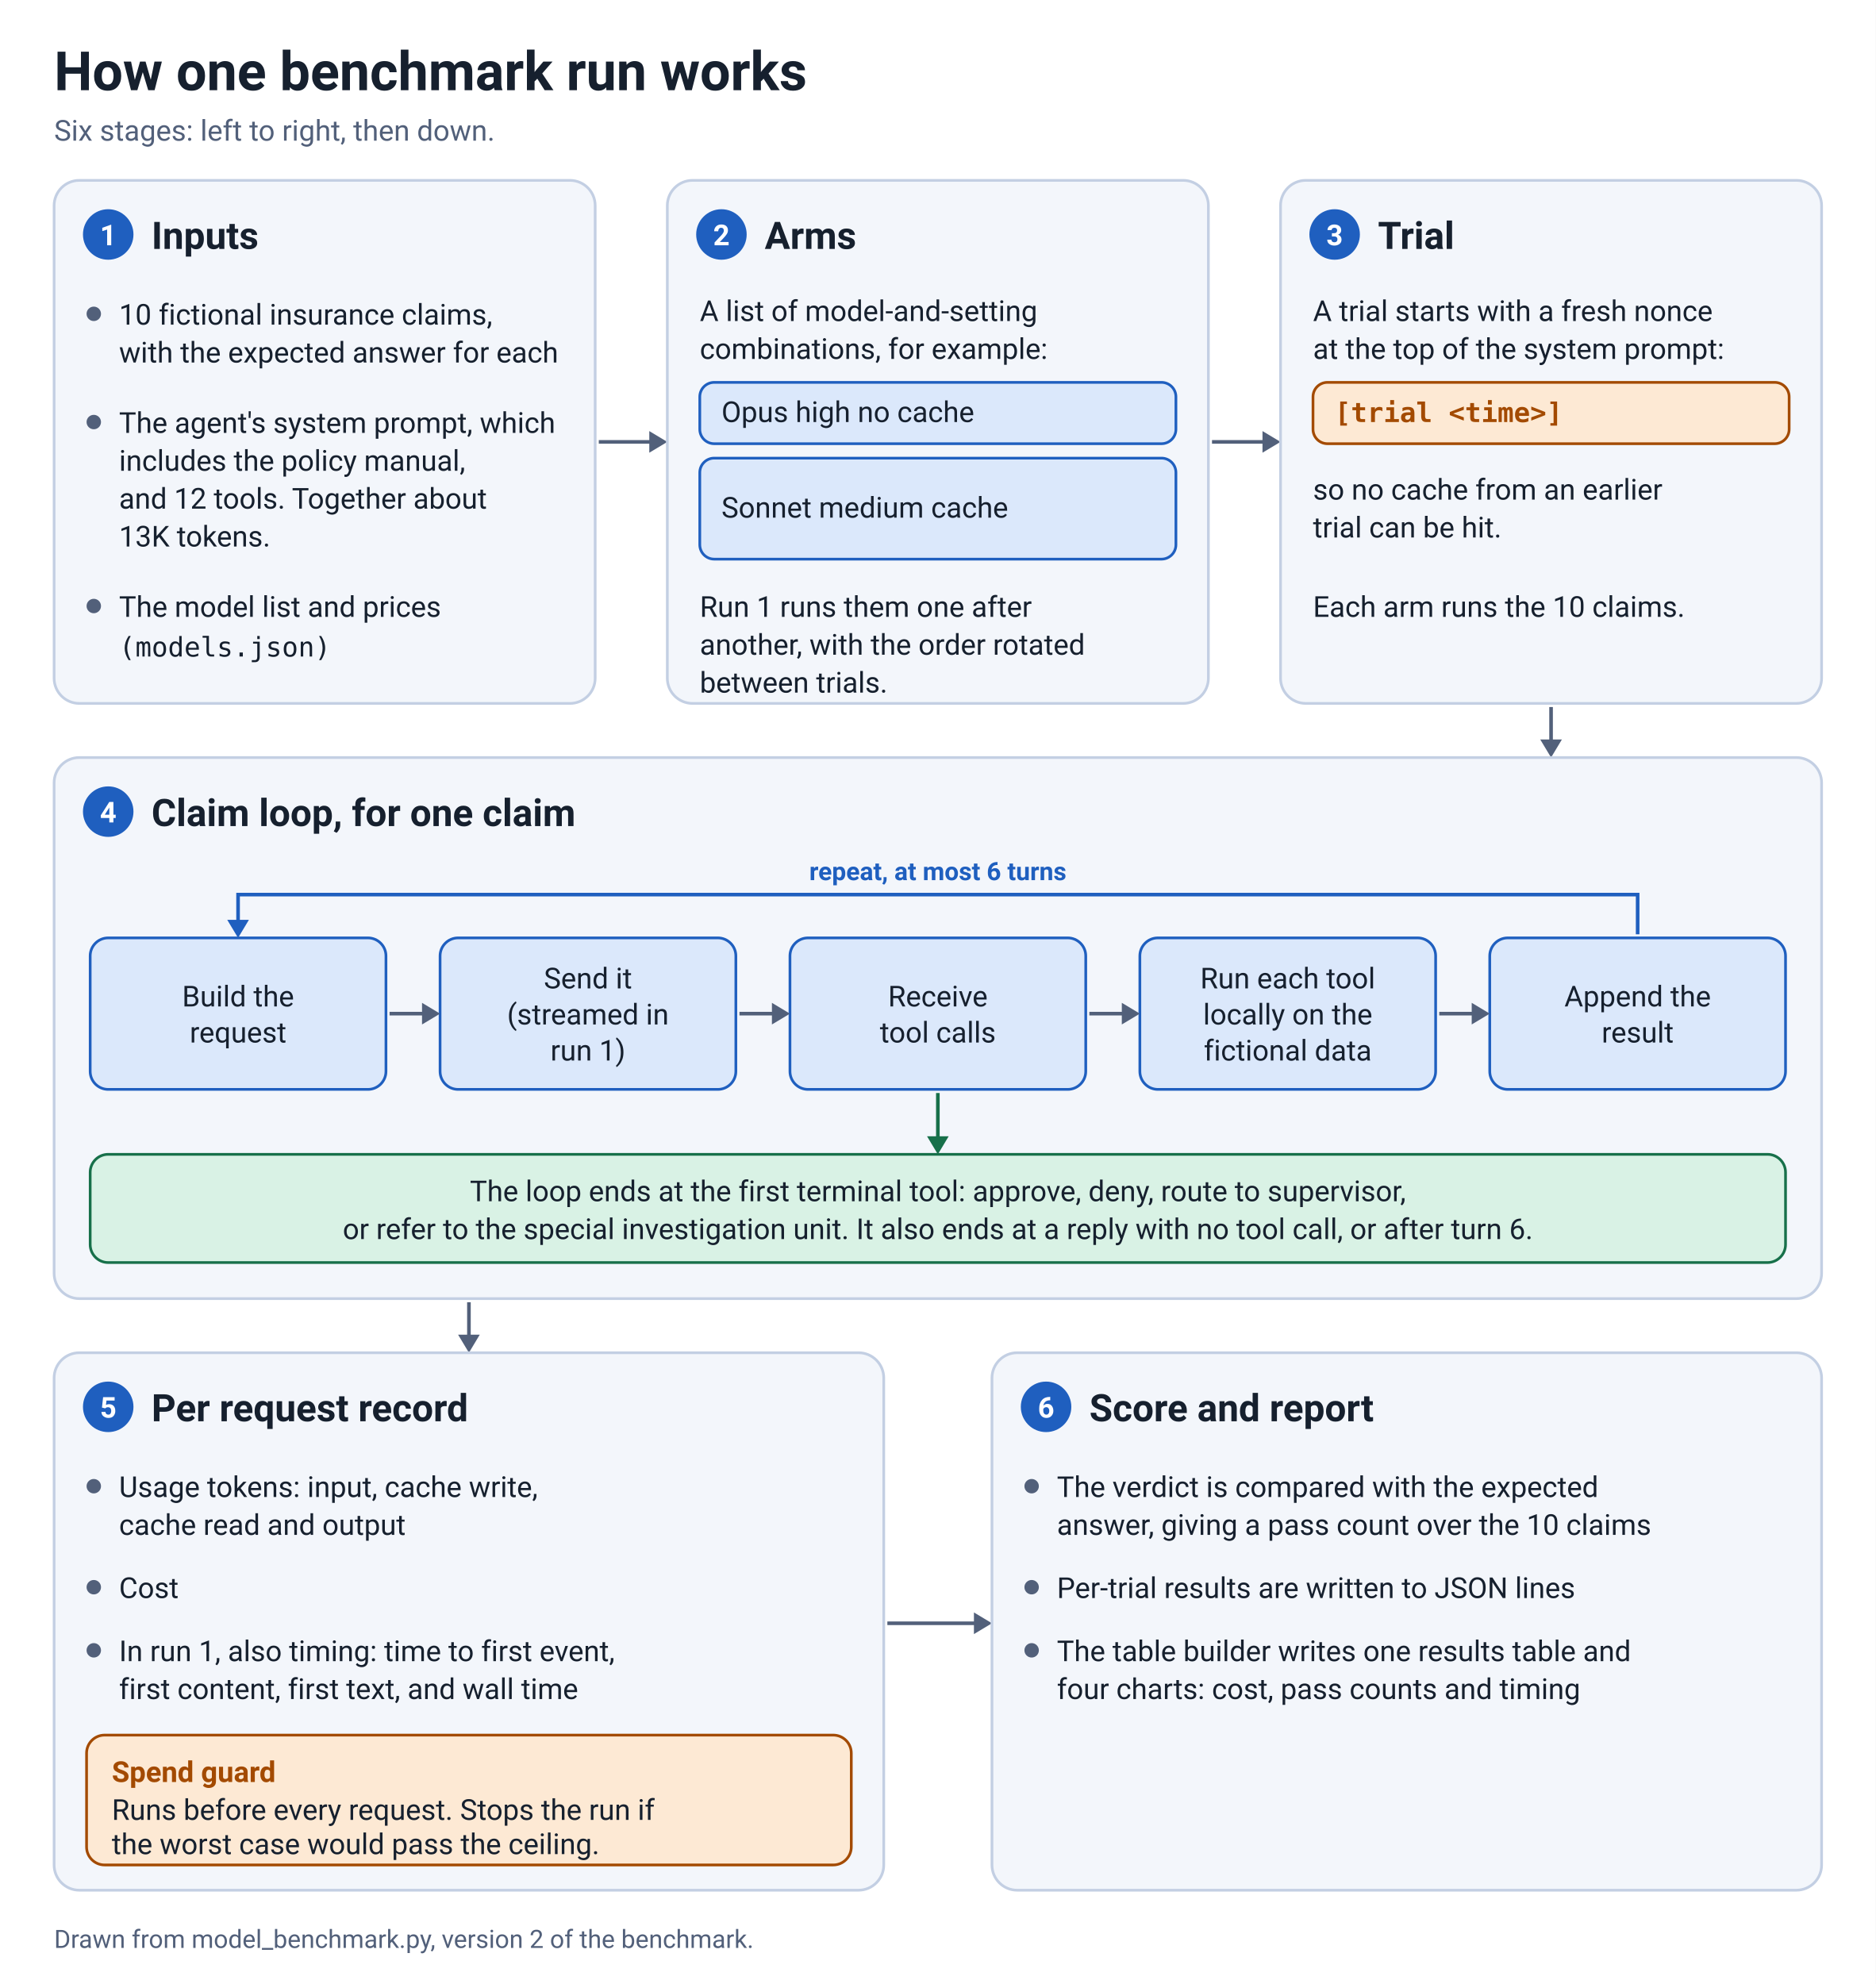
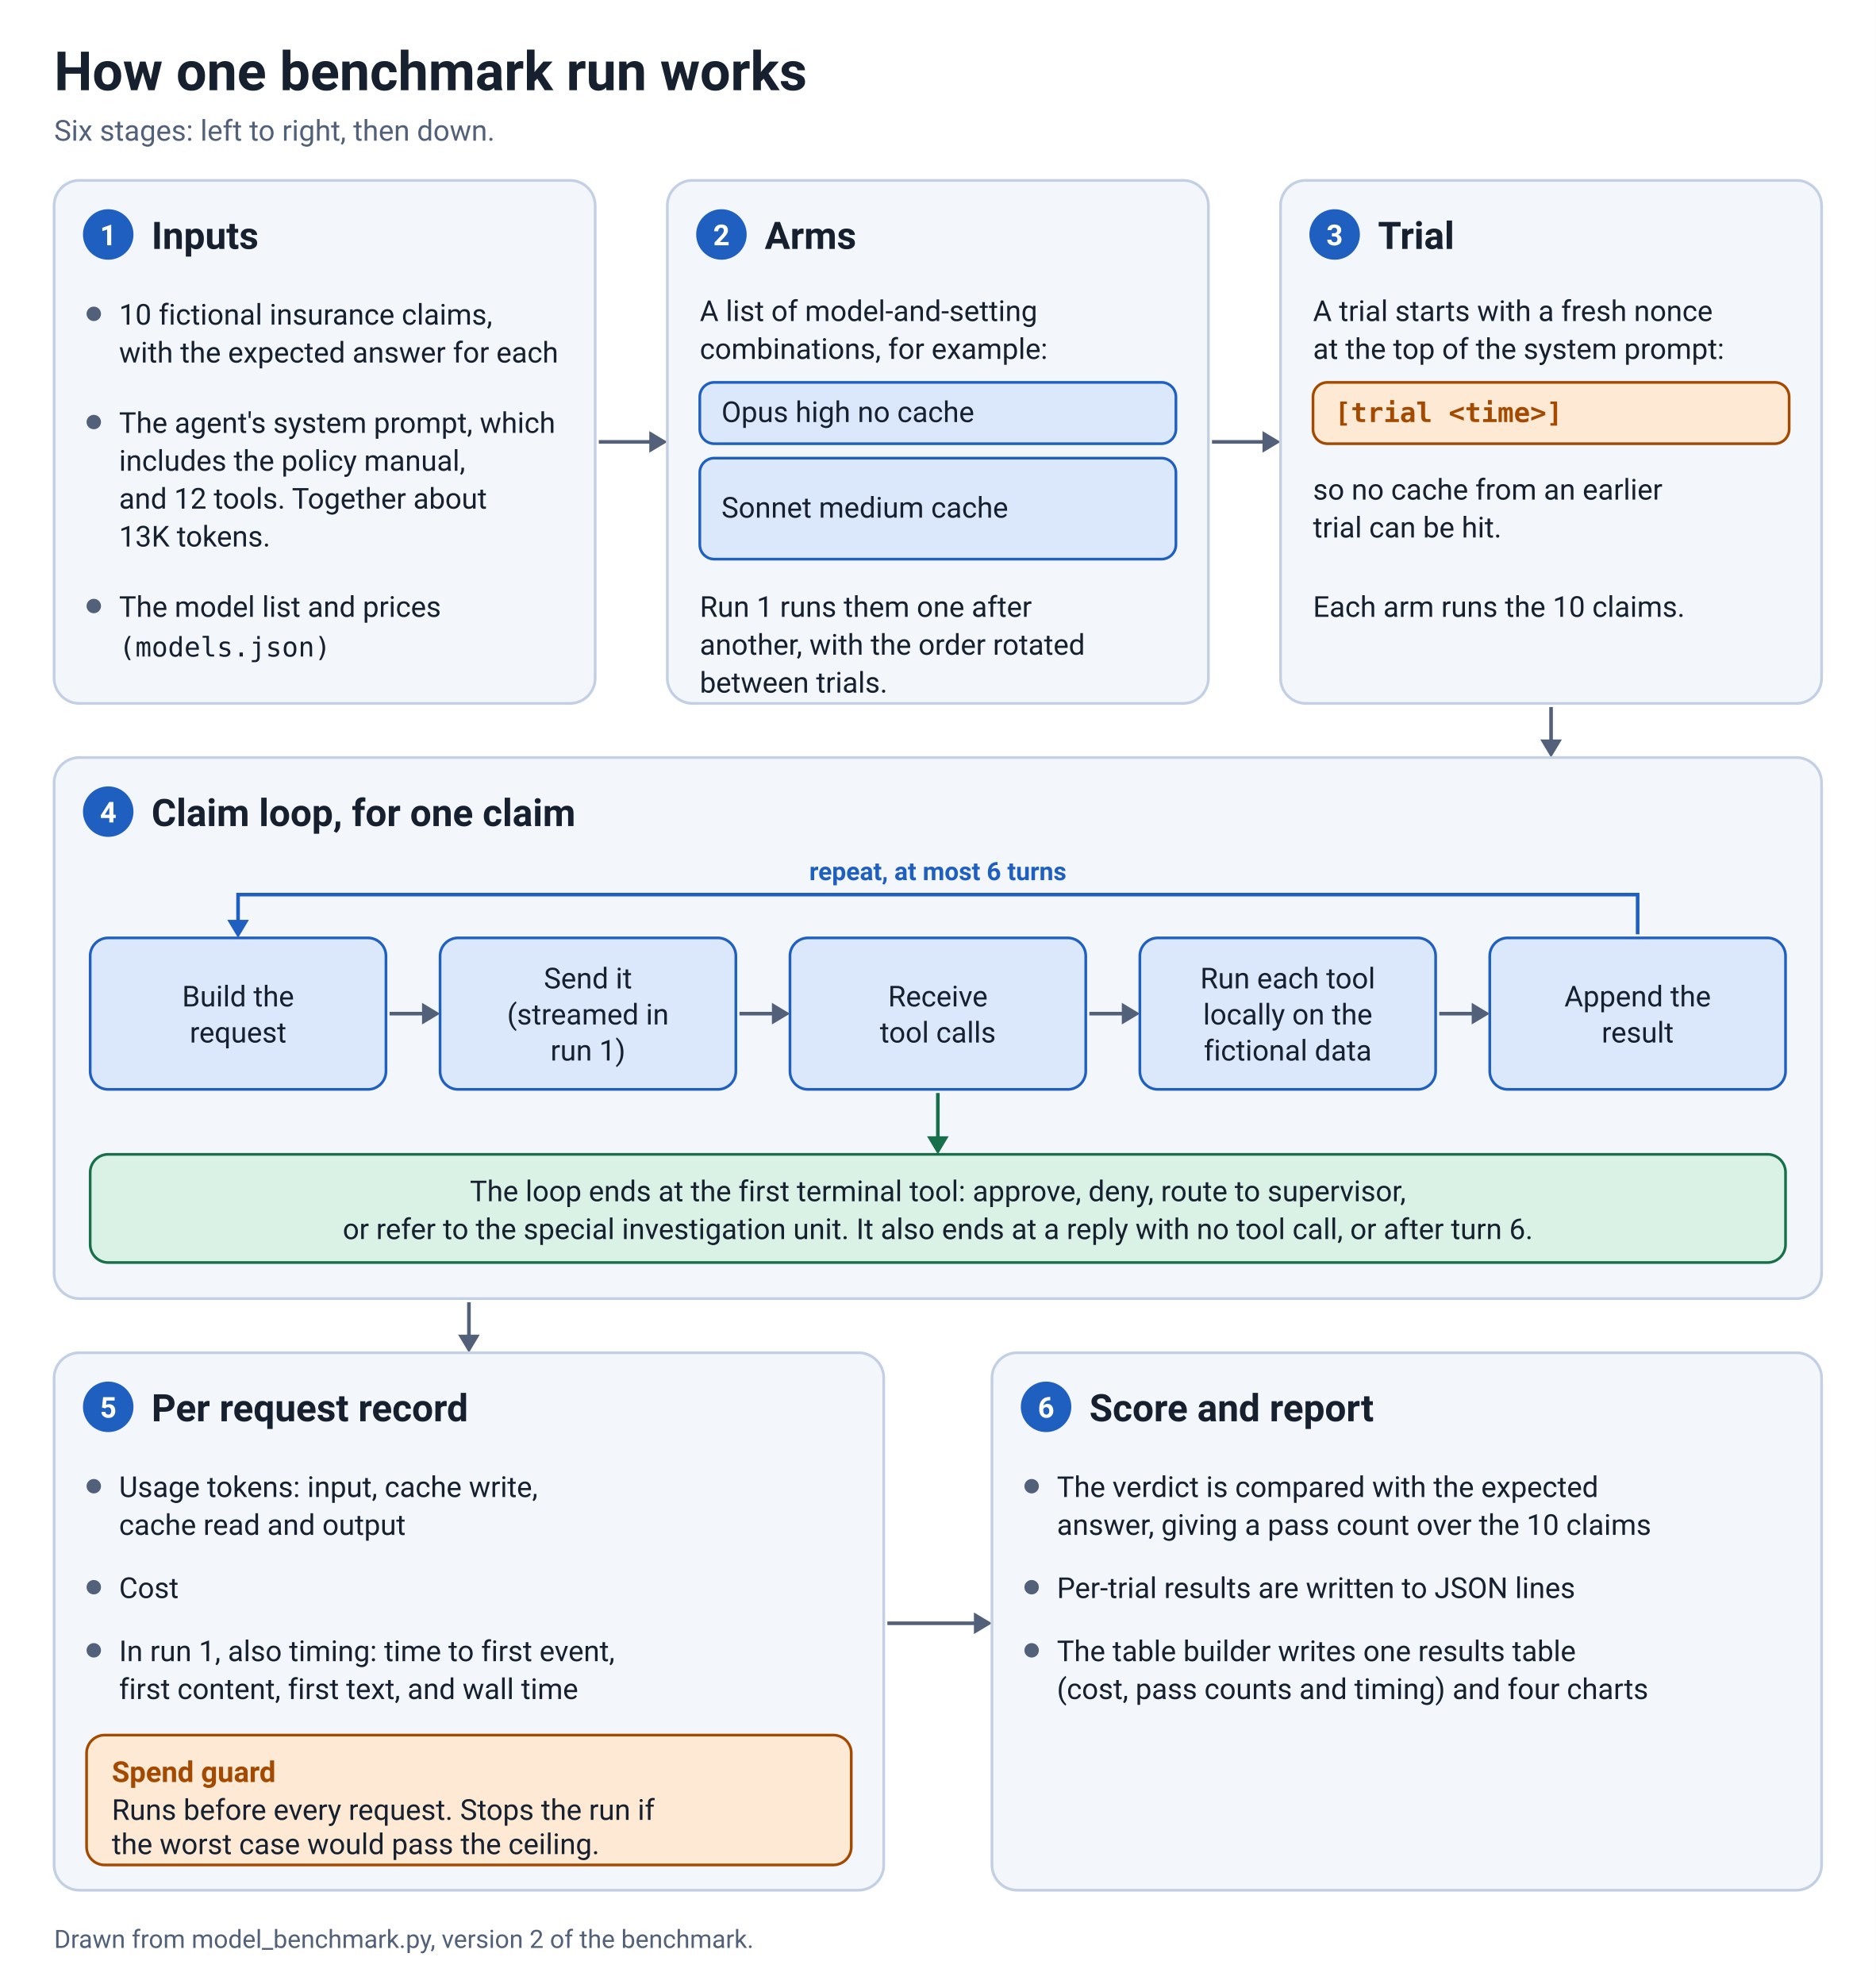
<svg xmlns="http://www.w3.org/2000/svg" viewBox="0 0 1040 1100" role="img" aria-labelledby="tft tfd" font-family="system-ui, -apple-system, 'Segoe UI', Roboto, Helvetica, Arial, sans-serif">
  <style>
    .bg{fill:#ffffff}
    .card{fill:#f3f6fb;stroke:#c3cfe3;stroke-width:1.5}
    .ink{fill:#16202e}
    .mute{fill:#52607a}
    .h1{font-size:30px;font-weight:700}
    .h2{font-size:21px;font-weight:700}
    .b{font-size:16px}
    .s{font-size:14px}
    .mono{font-family:ui-monospace, SFMono-Regular, Menlo, Consolas, monospace;font-size:15px}
    .boxn{fill:#ffffff;stroke:#52607a;stroke-width:1.5}
    .boxa{fill:#dbe8fb;stroke:#1f5fbf;stroke-width:1.5}
    .boxw{fill:#fde9d4;stroke:#a34a00;stroke-width:1.5}
    .boxok{fill:#d9f2e5;stroke:#17704a;stroke-width:1.5}
    .tA{fill:#1f5fbf}
    .tW{fill:#a34a00}
    .tO{fill:#17704a}
    .badge{fill:#1f5fbf}
    .bn{fill:#ffffff;font-size:16px;font-weight:700}
    .dot{fill:#52607a}
    .ln{stroke:#52607a;stroke-width:2;fill:none}
    .ah{fill:#52607a}
    .lnr{stroke:#1f5fbf;stroke-width:2;fill:none}
    .ahr{fill:#1f5fbf}
    .lno{stroke:#17704a;stroke-width:2;fill:none}
    .aho{fill:#17704a}
    @media (prefers-color-scheme: dark) {
      .bg{fill:#0e1623}
      .card{fill:#172234;stroke:#33445f}
      .ink{fill:#e9eef7}
      .mute{fill:#a9b6cc}
      .boxn{fill:#0e1623;stroke:#a9b6cc}
      .boxa{fill:#1e3558;stroke:#7db2ff}
      .boxw{fill:#4a2f16;stroke:#ffb070}
      .boxok{fill:#173e2c;stroke:#6fdca5}
      .tA{fill:#7db2ff}
      .tW{fill:#ffb070}
      .tO{fill:#6fdca5}
      .badge{fill:#7db2ff}
      .bn{fill:#0e1623}
      .dot{fill:#a9b6cc}
      .ln{stroke:#a9b6cc}
      .ah{fill:#a9b6cc}
      .lnr{stroke:#7db2ff}
      .ahr{fill:#7db2ff}
      .lno{stroke:#6fdca5}
      .aho{fill:#6fdca5}
    }
  </style>
  <rect class="bg" width="1040" height="1100" />
  <text class="ink h1" x="30" y="50">How one benchmark run works</text>
  <text class="mute b" x="30" y="78">Six stages: left to right, then down.</text>
  <g transform="translate(30,100)">
    <rect class="card" width="300" height="290" rx="14" />
    <circle class="badge" cx="30" cy="30" r="14" />
    <text class="bn" x="30" y="36" text-anchor="middle">1</text>
    <text class="ink h2" x="54" y="38">Inputs</text>
    <circle class="dot" cx="22" cy="74" r="4" />
    <text class="ink b" x="36" y="80">10 fictional insurance claims,</text>
    <text class="ink b" x="36" y="101">with the expected answer for each</text>
    <circle class="dot" cx="22" cy="134" r="4" />
    <text class="ink b" x="36" y="140">The agent's system prompt, which</text>
    <text class="ink b" x="36" y="161">includes the policy manual,</text>
    <text class="ink b" x="36" y="182">and 12 tools. Together about</text>
    <text class="ink b" x="36" y="203">13K tokens.</text>
    <circle class="dot" cx="22" cy="236" r="4" />
    <text class="ink b" x="36" y="242">The model list and prices</text>
    <text class="mono ink" x="36" y="264">(models.json)</text>
  </g>
  <path class="ln" d="M332,245 L362,245" />
  <polygon class="ah" points="370,245 360,239 360,251" />
  <g transform="translate(370,100)">
    <rect class="card" width="300" height="290" rx="14" />
    <circle class="badge" cx="30" cy="30" r="14" />
    <text class="bn" x="30" y="36" text-anchor="middle">2</text>
    <text class="ink h2" x="54" y="38">Arms</text>
    <text class="ink b" x="18" y="78">A list of model-and-setting</text>
    <text class="ink b" x="18" y="99">combinations, for example:</text>
    <rect class="boxa" x="18" y="112" width="264" height="34" rx="8" />
    <text class="ink b" x="30" y="134">Opus high no cache</text>
    <rect class="boxa" x="18" y="154" width="264" height="56" rx="8" />
    <text class="ink b" x="30" y="187">Sonnet medium cache</text>
    <text class="ink b" x="18" y="242">Run 1 runs them one after</text>
    <text class="ink b" x="18" y="263">another, with the order rotated</text>
    <text class="ink b" x="18" y="284">between trials.</text>
  </g>
  <path class="ln" d="M672,245 L702,245" />
  <polygon class="ah" points="710,245 700,239 700,251" />
  <g transform="translate(710,100)">
    <rect class="card" width="300" height="290" rx="14" />
    <circle class="badge" cx="30" cy="30" r="14" />
    <text class="bn" x="30" y="36" text-anchor="middle">3</text>
    <text class="ink h2" x="54" y="38">Trial</text>
    <text class="ink b" x="18" y="78">A trial starts with a fresh nonce</text>
    <text class="ink b" x="18" y="99">at the top of the system prompt:</text>
    <rect class="boxw" x="18" y="112" width="264" height="34" rx="8" />
    <text class="mono tW" x="30" y="134" font-weight="700">[trial &lt;time&gt;]</text>
    <text class="ink b" x="18" y="177">so no cache from an earlier</text>
    <text class="ink b" x="18" y="198">trial can be hit.</text>
    <text class="ink b" x="18" y="242">Each arm runs the 10 claims.</text>
  </g>
  <path class="ln" d="M860,392 L860,412" />
  <polygon class="ah" points="860,420 854,410 866,410" />
  <g transform="translate(30,420)">
    <rect class="card" width="980" height="300" rx="14" />
    <circle class="badge" cx="30" cy="30" r="14" />
    <text class="bn" x="30" y="36" text-anchor="middle">4</text>
    <text class="ink h2" x="54" y="38">Claim loop, for one claim</text>
    <rect class="boxa" x="20" y="100" width="164" height="84" rx="10" />
    <text class="ink b" x="102" y="138" text-anchor="middle">Build the</text>
    <text class="ink b" x="102" y="158" text-anchor="middle">request</text>
    <rect class="boxa" x="214" y="100" width="164" height="84" rx="10" />
    <text class="ink b" x="296" y="128" text-anchor="middle">Send it</text>
    <text class="ink b" x="296" y="148" text-anchor="middle">(streamed in</text>
    <text class="ink b" x="296" y="168" text-anchor="middle">run 1)</text>
    <rect class="boxa" x="408" y="100" width="164" height="84" rx="10" />
    <text class="ink b" x="490" y="138" text-anchor="middle">Receive</text>
    <text class="ink b" x="490" y="158" text-anchor="middle">tool calls</text>
    <rect class="boxa" x="602" y="100" width="164" height="84" rx="10" />
    <text class="ink b" x="684" y="128" text-anchor="middle">Run each tool</text>
    <text class="ink b" x="684" y="148" text-anchor="middle">locally on the</text>
    <text class="ink b" x="684" y="168" text-anchor="middle">fictional data</text>
    <rect class="boxa" x="796" y="100" width="164" height="84" rx="10" />
    <text class="ink b" x="878" y="138" text-anchor="middle">Append the</text>
    <text class="ink b" x="878" y="158" text-anchor="middle">result</text>
    <path class="ln" d="M186,142 L206,142" />
    <polygon class="ah" points="214,142 204,136 204,148" />
    <path class="ln" d="M380,142 L400,142" />
    <polygon class="ah" points="408,142 398,136 398,148" />
    <path class="ln" d="M574,142 L594,142" />
    <polygon class="ah" points="602,142 592,136 592,148" />
    <path class="ln" d="M768,142 L788,142" />
    <polygon class="ah" points="796,142 786,136 786,148" />
    <path class="lnr" d="M878,98 L878,76 L102,76 L102,92" />
    <polygon class="ahr" points="102,100 96,90 108,90" />
    <text class="tA s" x="490" y="68" text-anchor="middle" font-weight="700">repeat, at most 6 turns</text>
    <path class="lno" d="M490,186 L490,212" />
    <polygon class="aho" points="490,220 484,210 496,210" />
    <rect class="boxok" x="20" y="220" width="940" height="60" rx="10" />
    <text class="ink b" x="490" y="246" text-anchor="middle">The loop ends at the first terminal tool: approve, deny, route to supervisor,</text>
    <text class="ink b" x="490" y="267" text-anchor="middle">or refer to the special investigation unit. It also ends at a reply with no tool call, or after turn 6.</text>
  </g>
  <path class="ln" d="M260,722 L260,742" />
  <polygon class="ah" points="260,750 254,740 266,740" />
  <g transform="translate(30,750)">
    <rect class="card" width="460" height="298" rx="14" />
    <circle class="badge" cx="30" cy="30" r="14" />
    <text class="bn" x="30" y="36" text-anchor="middle">5</text>
    <text class="ink h2" x="54" y="38">Per request record</text>
    <circle class="dot" cx="22" cy="74" r="4" />
    <text class="ink b" x="36" y="80">Usage tokens: input, cache write,</text>
    <text class="ink b" x="36" y="101">cache read and output</text>
    <circle class="dot" cx="22" cy="130" r="4" />
    <text class="ink b" x="36" y="136">Cost</text>
    <circle class="dot" cx="22" cy="165" r="4" />
    <text class="ink b" x="36" y="171">In run 1, also timing: time to first event,</text>
    <text class="ink b" x="36" y="192">first content, first text, and wall time</text>
    <rect class="boxw" x="18" y="212" width="424" height="72" rx="10" />
    <text class="tW b" x="32" y="238" font-weight="700">Spend guard</text>
    <text class="ink b" x="32" y="259">Runs before every request. Stops the run if</text>
    <text class="ink b" x="32" y="278">the worst case would pass the ceiling.</text>
  </g>
  <path class="ln" d="M492,900 L542,900" />
  <polygon class="ah" points="550,900 540,894 540,906" />
  <g transform="translate(550,750)">
    <rect class="card" width="460" height="298" rx="14" />
    <circle class="badge" cx="30" cy="30" r="14" />
    <text class="bn" x="30" y="36" text-anchor="middle">6</text>
    <text class="ink h2" x="54" y="38">Score and report</text>
    <circle class="dot" cx="22" cy="74" r="4" />
    <text class="ink b" x="36" y="80">The verdict is compared with the expected</text>
    <text class="ink b" x="36" y="101">answer, giving a pass count over the 10 claims</text>
    <circle class="dot" cx="22" cy="130" r="4" />
    <text class="ink b" x="36" y="136">Per-trial results are written to JSON lines</text>
    <circle class="dot" cx="22" cy="165" r="4" />
-     <text class="ink b" x="36" y="171">The table builder writes one results table and</text>
-     <text class="ink b" x="36" y="192">four charts: cost, pass counts and timing</text>
+     <text class="ink b" x="36" y="171">The table builder writes one results table</text>
+     <text class="ink b" x="36" y="192">(cost, pass counts and timing) and four charts</text>
  </g>
  <text class="mute s" x="30" y="1080">Drawn from model_benchmark.py, version 2 of the benchmark.</text>
</svg>
